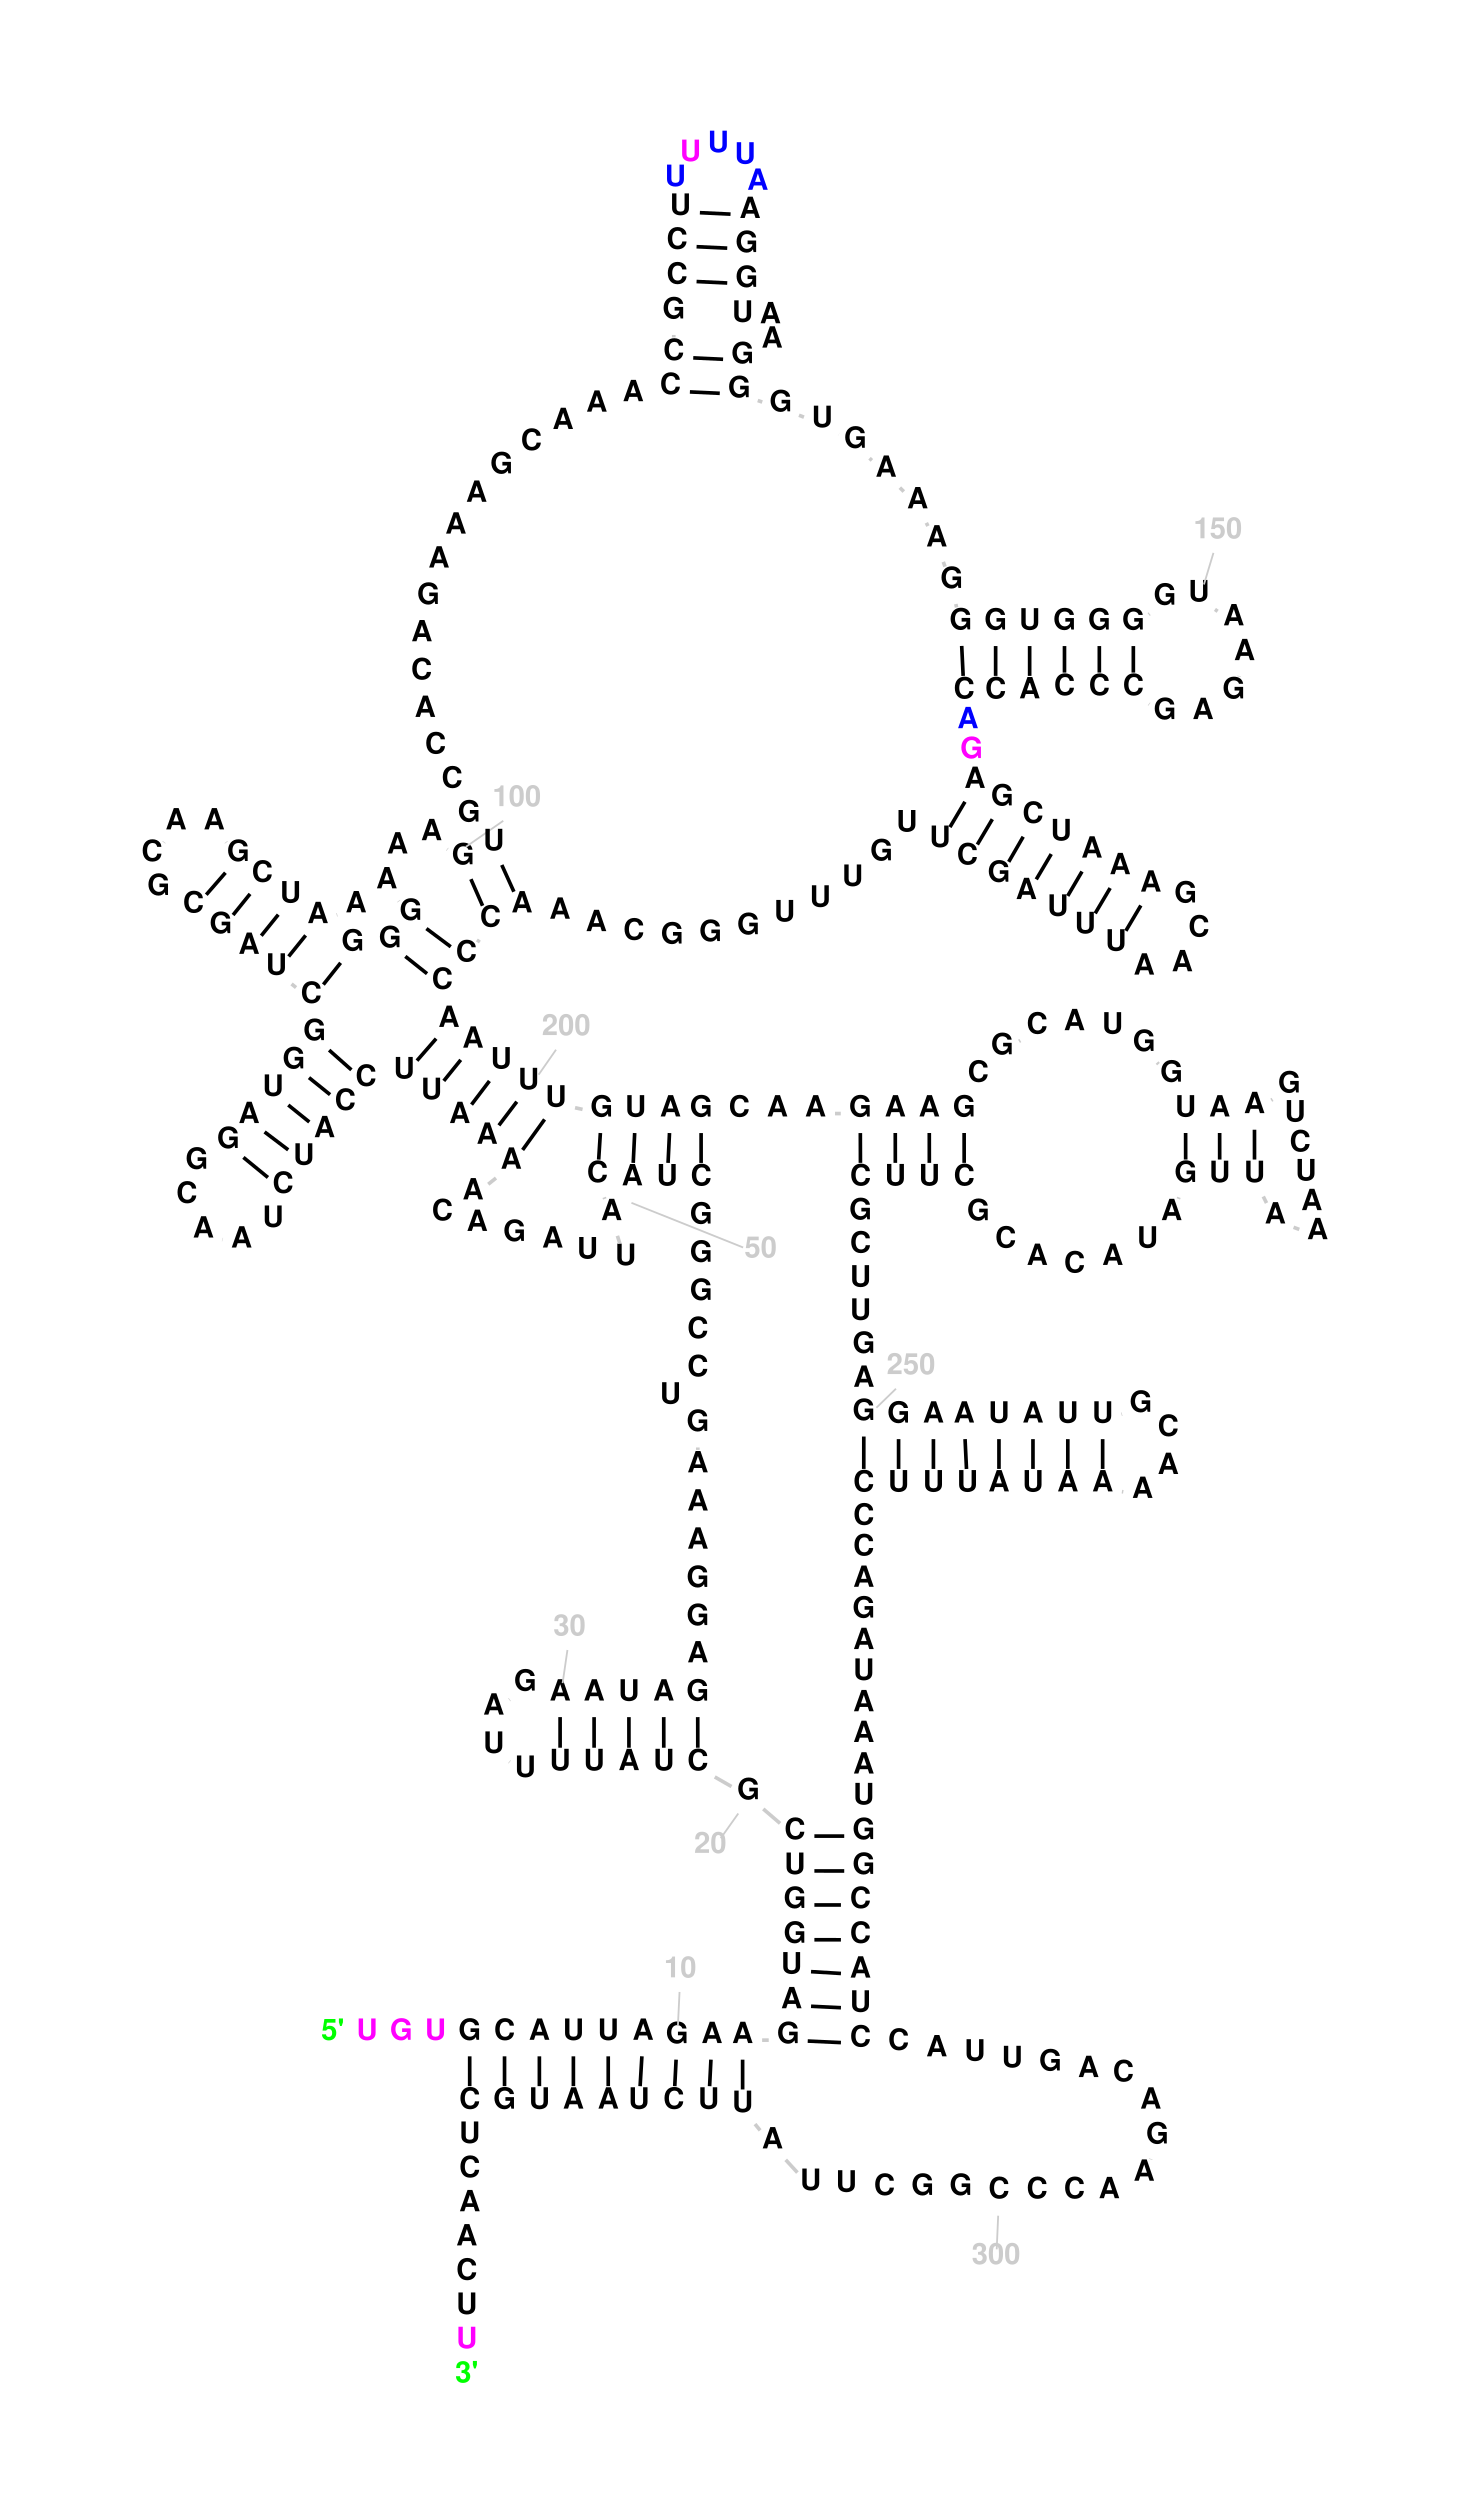
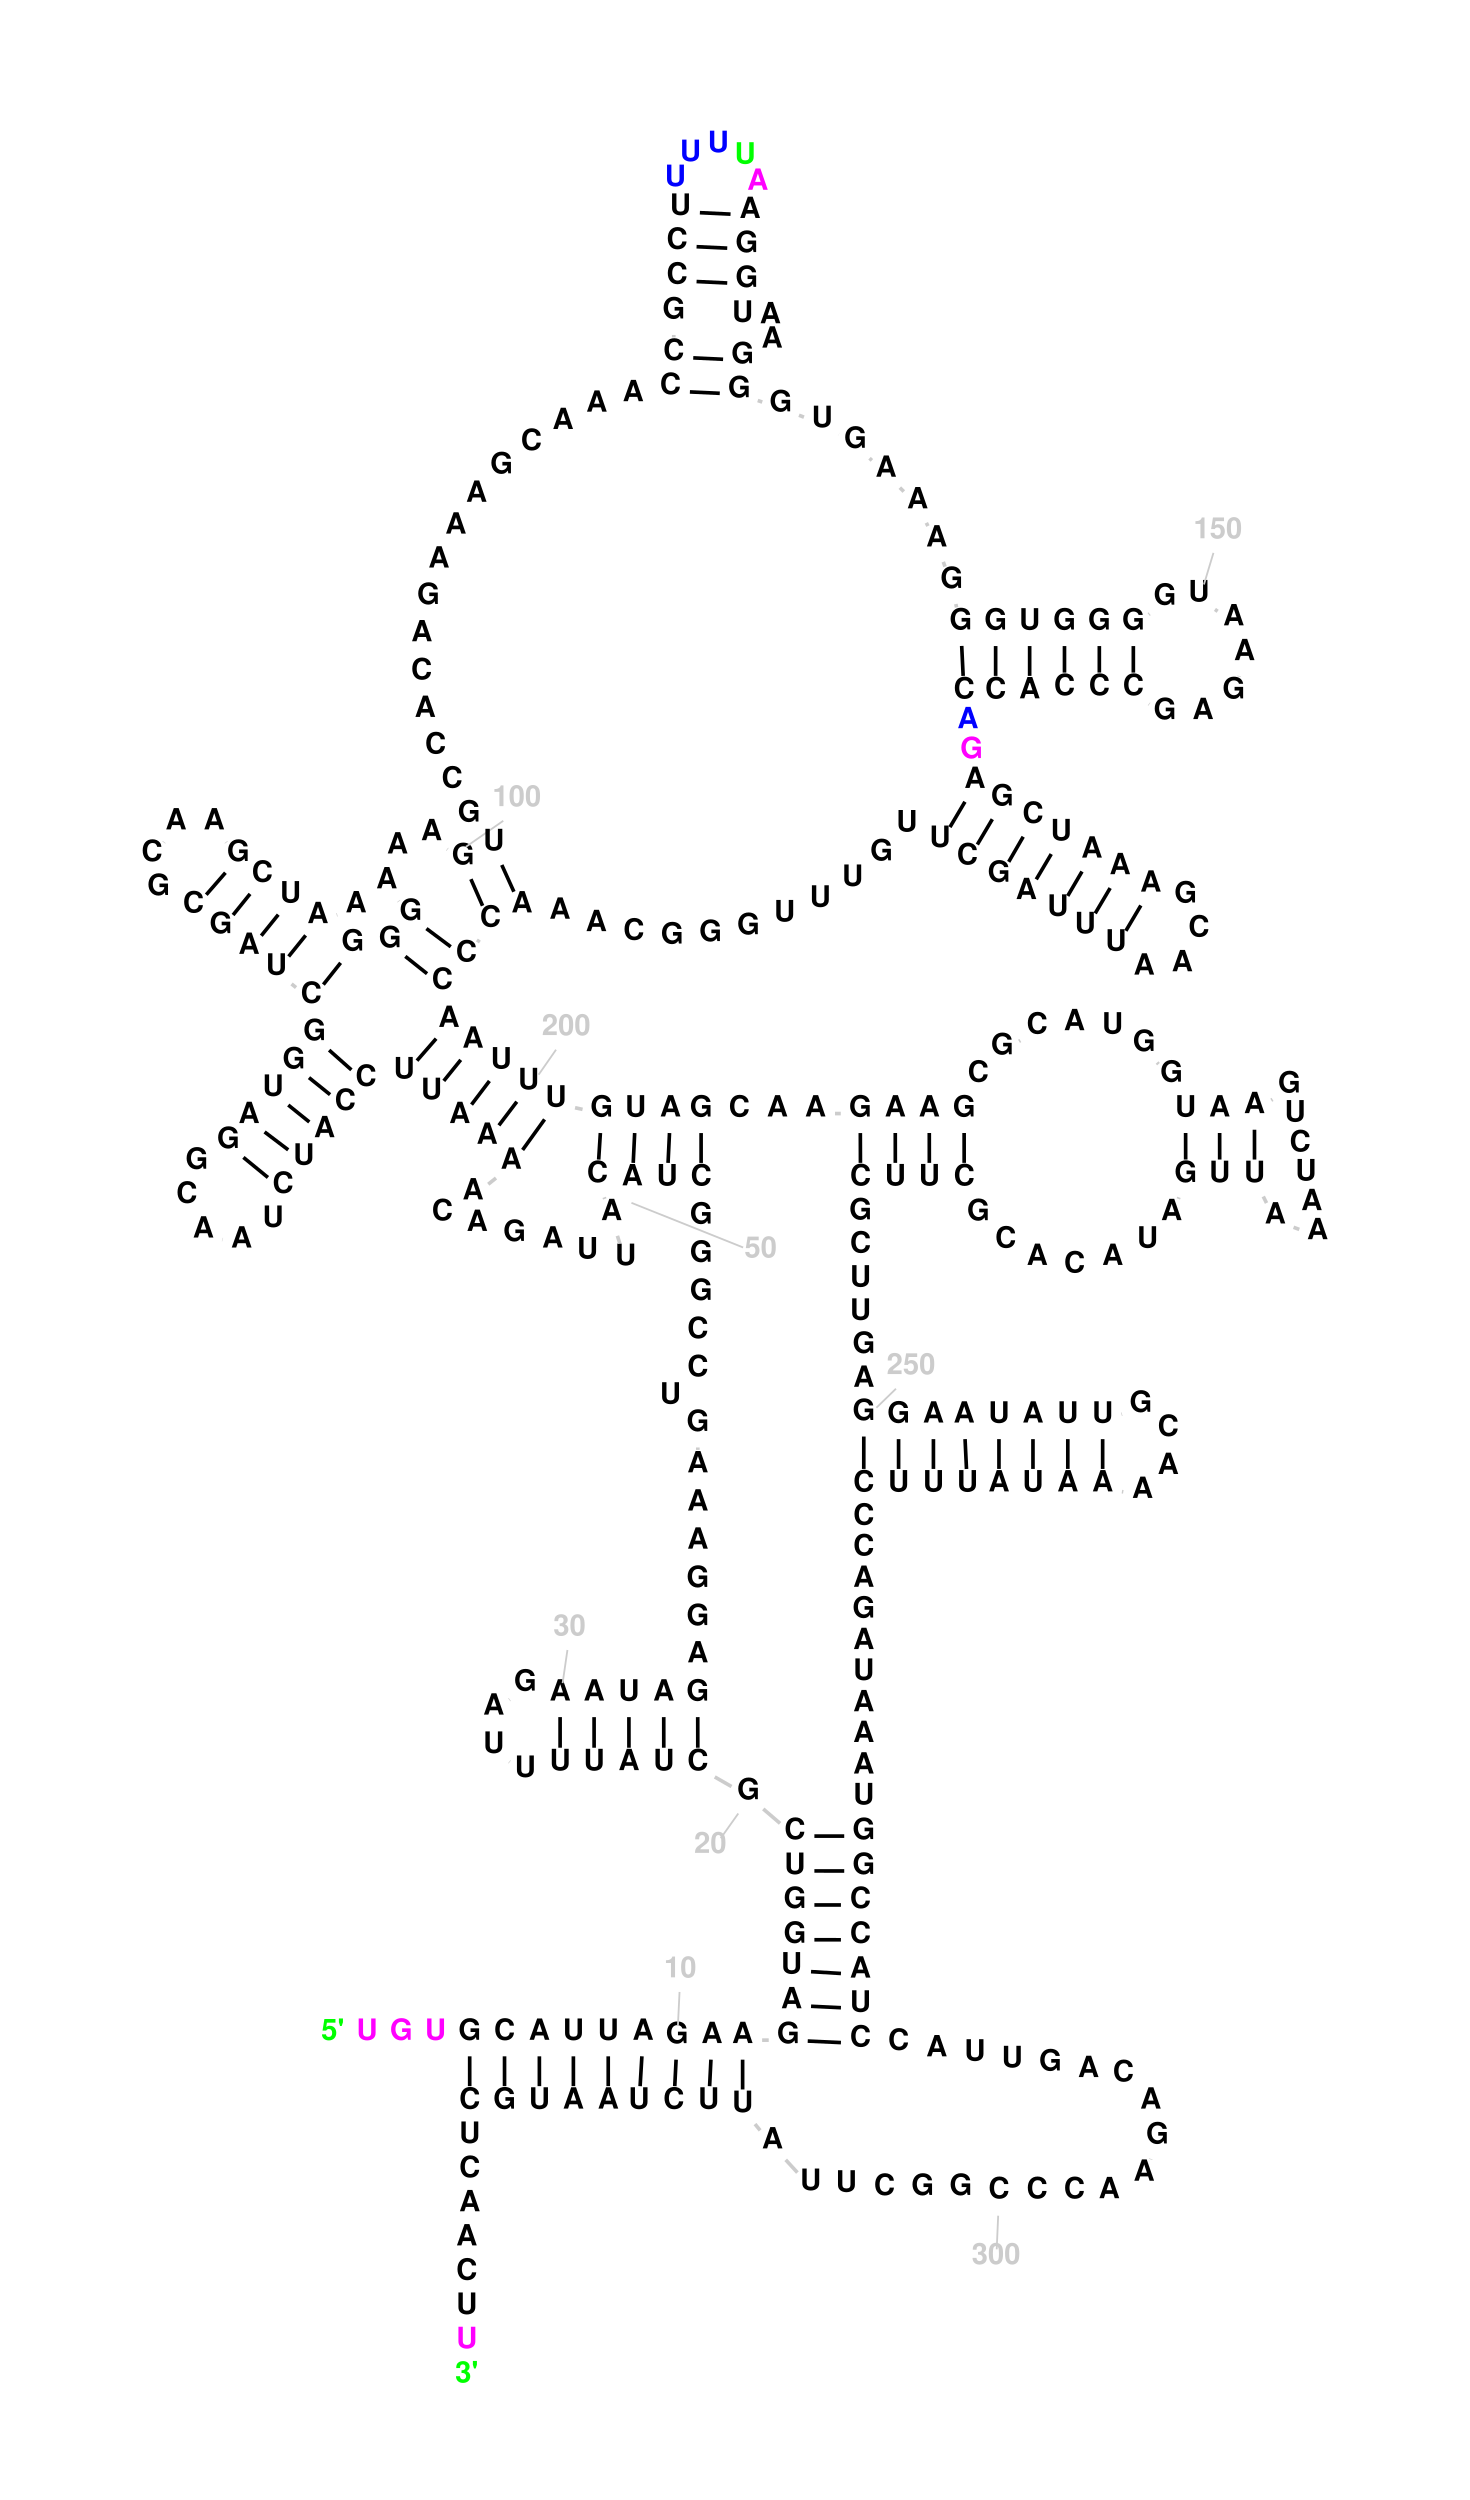
<svg xmlns="http://www.w3.org/2000/svg" width="483.498" height="822.536" style="font-size: 9.628px; font-weight: bold; font-family: Helvetica; ">
  <g>
    <style type="text/css">


text.red {fill: rgb(255, 0, 255); }
text.green {fill: rgb(0, 255, 0); }
text.blue {fill: rgb(0, 0, 255); }
text.black {fill: rgb(0, 0, 0); }
text.gray {fill: rgb(204, 204, 204); }
text.brown {fill: rgb(211.65, 104.55, 30.6); }
text {fill: rgb(0, 0, 0); text-anchor: middle; alignment-baseline: middle; }
circle.red {stroke: rgb(255, 0, 255); fill: none; }
circle.green {stroke: rgb(0, 255, 0); fill: none; }
circle.blue {stroke: rgb(0, 0, 255); fill: none; }
circle.black {stroke: rgb(0, 0, 0); fill: none; }
circle.gray {stroke: rgb(204, 204, 204); fill: none; }
circle.brown {stroke: rgb(211.65, 104.55, 30.6); fill: none; }
line.red {stroke: rgb(255, 0, 255); stroke-width: 1.203; }
line.green {stroke: rgb(0, 255, 0); stroke-width: 1.203; }
line.blue {stroke: rgb(0, 0, 255); stroke-width: 1.203; }
line.black {stroke: rgb(0, 0, 0); stroke-width: 1.203; }
line.gray {stroke: rgb(204, 204, 204); stroke-width: 1.203; }
line.brown {stroke: rgb(211.65, 104.55, 30.6); stroke-width: 1.203; }
line {stroke: rgb(0, 0, 0); }
text.numbering-label {fill: rgb(204, 204, 204);}
line.numbering-line {stroke: rgb(204, 204, 204); stroke-width: 0.602;}
line.predicted {stroke: rgb(0, 0, 0); stroke-dasharray: 2}
.template {visibility:hidden}
polyline {fill:none; stroke-linejoin:round; }
.pseudoknot_segment1 {stroke-linecap:round; stroke-opacity: 0.4; stroke-width:9.628px}
.pseudoknot_segment2 {stroke-linecap:round; stroke-opacity: 0.4; stroke-width:9.628px}
.pseudoknot_connection {stroke-linecap:round; stroke-opacity: 0.2; stroke-width:1.5}

</style>
  </g>
  <g>
    <text x="109.49" y="671.112" class="green">5'</text>
  </g>
  <g>
    <text x="120.751" y="671.112" class="red">U</text>
  </g>
  <g>
    <text x="132.011" y="671.112" class="red">G</text>
  </g>
  <g>
    <text x="143.272" y="671.112" class="red">U</text>
  </g>
  <g>
    <text x="154.532" y="671.112" class="black">G</text>
  </g>
  <g>
    <line x1="154.535" y1="676.568" x2="154.538" y2="686.373" class="black" />
  </g>
  <g>
    <text x="165.996" y="671.112" class="black">C</text>
  </g>
  <g>
    <line x1="165.999" y1="676.568" x2="166.002" y2="686.373" class="black" />
  </g>
  <g>
    <text x="177.459" y="671.112" class="black">A</text>
  </g>
  <g>
    <line x1="177.462" y1="676.568" x2="177.466" y2="686.373" class="black" />
  </g>
  <g>
    <text x="188.65" y="671.112" class="black">U</text>
  </g>
  <g>
    <line x1="188.652" y1="676.568" x2="188.655" y2="686.373" class="black" />
  </g>
  <g>
    <text x="200.114" y="671.112" class="black">U</text>
  </g>
  <g>
    <line x1="200.116" y1="676.568" x2="200.119" y2="686.373" class="black" />
  </g>
  <g>
    <text x="211.577" y="671.112" class="black">A</text>
  </g>
  <g>
    <line x1="211.193" y1="676.556" x2="210.605" y2="686.385" class="black" />
  </g>
  <g>
    <text x="222.768" y="672.203" class="black">G</text>
  </g>
  <g>
    <line x1="222.445" y1="677.651" x2="222.006" y2="686.382" class="black" />
  </g>
  <g>
    <text x="223.81" y="650.565" class="numbering-label sequential">10</text>
  </g>
  <g>
    <text x="223.81" y="650.565" class="numbering-label template">7</text>
  </g>
  <g>
    <line x1="223.046" y1="666.433" x2="223.578" y2="655.379" class="numbering-line sequential" />
  </g>
  <g>
    <line x1="223.046" y1="666.433" x2="223.578" y2="655.379" class="numbering-line template" />
  </g>
  <g>
    <text x="234.232" y="672.203" class="black">A</text>
  </g>
  <g>
    <line x1="233.909" y1="677.651" x2="233.47" y2="686.382" class="black" />
  </g>
  <g>
    <text x="244.331" y="672.203" class="black">A</text>
  </g>
  <g>
    <line x1="244.332" y1="677.659" x2="244.335" y2="687.462" class="black" />
  </g>
  <g>
    <text x="259.342" y="672.203" class="black">G</text>
  </g>
  <g>
    <line x1="265.754" y1="671.537" x2="276.679" y2="672.043" class="black" />
  </g>
  <g>
    <text x="260.434" y="660.74" class="black">A</text>
  </g>
  <g>
    <line x1="266.845" y1="660.088" x2="276.68" y2="660.566" class="black" />
  </g>
  <g>
    <text x="260.434" y="649.276" class="black">U</text>
  </g>
  <g>
    <line x1="266.841" y1="648.702" x2="276.684" y2="649.299" class="black" />
  </g>
  <g>
    <text x="261.526" y="639.176" class="black">G</text>
  </g>
  <g>
    <line x1="267.945" y1="638.217" x2="276.672" y2="638.221" class="black" />
  </g>
  <g>
    <text x="261.526" y="627.714" class="black">G</text>
  </g>
  <g>
    <line x1="267.945" y1="626.754" x2="276.672" y2="626.758" class="black" />
  </g>
  <g>
    <text x="261.526" y="616.523" class="black">U</text>
  </g>
  <g>
    <line x1="267.945" y1="615.564" x2="277.761" y2="615.569" class="black" />
  </g>
  <g>
    <text x="261.526" y="605.058" class="black">C</text>
  </g>
  <g>
    <line x1="267.945" y1="604.099" x2="277.761" y2="604.105" class="black" />
  </g>
  <g>
    <text x="246.241" y="591.958" class="black">G</text>
  </g>
  <g>
    <text x="233.708" y="609.627" class="numbering-label sequential">20</text>
  </g>
  <g>
    <text x="233.708" y="609.627" class="numbering-label template">17</text>
  </g>
  <g>
    <line x1="242.899" y1="596.67" x2="237.123" y2="604.813" class="numbering-line sequential" />
  </g>
  <g>
    <line x1="242.899" y1="596.67" x2="237.123" y2="604.813" class="numbering-line template" />
  </g>
  <g>
    <text x="229.596" y="582.409" class="black">C</text>
  </g>
  <g>
    <line x1="229.583" y1="575.028" x2="229.563" y2="564.951" class="black" />
  </g>
  <g>
    <text x="218.401" y="582.405" class="black">U</text>
  </g>
  <g>
    <line x1="218.392" y1="575.024" x2="218.379" y2="564.951" class="black" />
  </g>
  <g>
    <text x="206.937" y="582.405" class="black">A</text>
  </g>
  <g>
    <line x1="206.931" y1="575.023" x2="206.922" y2="564.951" class="black" />
  </g>
  <g>
    <text x="195.474" y="582.405" class="black">U</text>
  </g>
  <g>
    <line x1="195.471" y1="575.023" x2="195.465" y2="564.951" class="black" />
  </g>
  <g>
    <text x="184.283" y="582.405" class="black">U</text>
  </g>
  <g>
    <line x1="184.283" y1="575.023" x2="184.283" y2="564.951" class="black" />
  </g>
  <g>
    <text x="172.819" y="584.588" class="black">U</text>
  </g>
  <g>
    <text x="162.445" y="576.678" class="black">U</text>
  </g>
  <g>
    <text x="162.445" y="564.126" class="black">A</text>
  </g>
  <g>
    <text x="172.819" y="556.216" class="black">G</text>
  </g>
  <g>
    <text x="184.283" y="559.495" class="black">A</text>
  </g>
  <g>
    <text x="187.388" y="538.056" class="numbering-label sequential">30</text>
  </g>
  <g>
    <text x="187.388" y="538.056" class="numbering-label template">27</text>
  </g>
  <g>
    <line x1="185.111" y1="553.778" x2="186.691" y2="542.87" class="numbering-line sequential" />
  </g>
  <g>
    <line x1="185.111" y1="553.778" x2="186.691" y2="542.87" class="numbering-line template" />
  </g>
  <g>
    <text x="195.462" y="559.495" class="black">A</text>
  </g>
  <g>
    <text x="206.916" y="559.495" class="black">U</text>
  </g>
  <g>
    <text x="218.37" y="559.495" class="black">A</text>
  </g>
  <g>
    <text x="229.55" y="559.495" class="black">G</text>
  </g>
  <g>
    <text x="229.587" y="546.942" class="black">A</text>
  </g>
  <g>
    <text x="229.587" y="534.665" class="black">G</text>
  </g>
  <g>
    <text x="229.587" y="522.112" class="black">G</text>
  </g>
  <g>
    <text x="229.592" y="509.528" class="black">A</text>
  </g>
  <g>
    <text x="229.592" y="496.976" class="black">A</text>
  </g>
  <g>
    <text x="229.592" y="484.423" class="black">A</text>
  </g>
  <g>
    <text x="229.592" y="470.782" class="black">G</text>
  </g>
  <g>
    <text x="220.581" y="461.771" class="black">U</text>
  </g>
  <g>
    <text x="229.592" y="452.761" class="black">C</text>
  </g>
  <g>
    <text x="229.592" y="440.209" class="black">C</text>
  </g>
  <g>
    <text x="230.681" y="427.655" class="black">G</text>
  </g>
  <g>
    <text x="230.681" y="415.103" class="black">G</text>
  </g>
  <g>
    <text x="230.681" y="402.55" class="black">G</text>
  </g>
  <g>
    <text x="230.681" y="389.998" class="black">C</text>
  </g>
  <g>
    <line x1="230.678" y1="382.616" x2="230.675" y2="372.794" class="black" />
  </g>
  <g>
    <text x="219.493" y="389.98" class="black">U</text>
  </g>
  <g>
    <line x1="219.801" y1="382.606" x2="220.273" y2="372.786" class="black" />
  </g>
  <g>
    <text x="208.029" y="389.98" class="black">A</text>
  </g>
  <g>
    <line x1="208.34" y1="382.606" x2="208.817" y2="372.786" class="black" />
  </g>
  <g>
    <text x="250.275" y="413.679" class="numbering-label sequential">50</text>
  </g>
  <g>
    <text x="250.275" y="413.679" class="numbering-label template">47</text>
  </g>
  <g>
    <line x1="207.754" y1="395.75" x2="244.498" y2="410.438" class="numbering-line sequential" />
  </g>
  <g>
    <line x1="207.754" y1="395.75" x2="244.498" y2="410.438" class="numbering-line template" />
  </g>
  <g>
    <text x="196.565" y="388.888" class="black">C</text>
  </g>
  <g>
    <line x1="196.974" y1="381.52" x2="197.531" y2="372.781" class="black" />
  </g>
  <g>
    <text x="201.206" y="401.444" class="black">A</text>
  </g>
  <g>
    <text x="205.848" y="416.186" class="black">U</text>
  </g>
  <g>
    <text x="193.296" y="414.008" class="black">U</text>
  </g>
  <g>
    <text x="181.832" y="410.454" class="black">A</text>
  </g>
  <g>
    <text x="169.279" y="408.276" class="black">G</text>
  </g>
  <g>
    <text x="157.002" y="404.998" class="black">A</text>
  </g>
  <g>
    <text x="145.539" y="401.444" class="black">C</text>
  </g>
  <g>
    <text x="155.638" y="394.622" class="black">A</text>
  </g>
  <g>
    <text x="168.191" y="384.523" class="black">A</text>
  </g>
  <g>
    <line x1="171.941" y1="378.351" x2="179.174" y2="368.306" class="black" />
  </g>
  <g>
    <text x="160.264" y="376.333" class="black">A</text>
  </g>
  <g>
    <line x1="164.141" y1="370.255" x2="170.035" y2="362.48" class="black" />
  </g>
  <g>
    <text x="151.257" y="369.509" class="black">A</text>
  </g>
  <g>
    <line x1="155.134" y1="363.431" x2="161.025" y2="355.66" class="black" />
  </g>
  <g>
    <text x="141.977" y="361.594" class="black">U</text>
  </g>
  <g>
    <line x1="146.007" y1="355.635" x2="151.587" y2="348.719" class="black" />
  </g>
  <g>
    <text x="132.97" y="354.77" class="black">U</text>
  </g>
  <g>
    <line x1="137.188" y1="348.969" x2="143.489" y2="341.741" class="black" />
  </g>
  <g>
    <text x="120.414" y="357.227" class="black">C</text>
  </g>
  <g>
    <line x1="115.613" y1="352.004" x2="108.288" y2="345.503" class="black" />
  </g>
  <g>
    <text x="113.591" y="365.142" class="black">C</text>
  </g>
  <g>
    <line x1="108.595" y1="360.149" x2="101.662" y2="354.558" class="black" />
  </g>
  <g>
    <text x="106.767" y="374.149" class="black">A</text>
  </g>
  <g>
    <line x1="101.771" y1="369.157" x2="94.841" y2="363.568" class="black" />
  </g>
  <g>
    <text x="99.943" y="383.157" class="black">U</text>
  </g>
  <g>
    <line x1="94.827" y1="378.318" x2="87.051" y2="372.425" class="black" />
  </g>
  <g>
    <text x="93.12" y="392.437" class="black">C</text>
  </g>
  <g>
    <line x1="88.153" y1="387.408" x2="80.081" y2="380.799" class="black" />
  </g>
  <g>
    <text x="89.845" y="403.627" class="black">U</text>
  </g>
  <g>
    <text x="79.47" y="410.447" class="black">A</text>
  </g>
  <g>
    <text x="66.917" y="407.17" class="black">A</text>
  </g>
  <g>
    <text x="61.461" y="395.706" class="black">C</text>
  </g>
  <g>
    <text x="64.739" y="384.518" class="black">G</text>
  </g>
  <g>
    <text x="75.114" y="377.696" class="black">G</text>
  </g>
  <g>
    <text x="81.935" y="369.512" class="black">A</text>
  </g>
  <g>
    <text x="89.845" y="360.501" class="black">U</text>
  </g>
  <g>
    <text x="96.666" y="351.491" class="black">G</text>
  </g>
  <g>
    <text x="103.487" y="342.206" class="black">G</text>
  </g>
  <g>
    <text x="102.398" y="329.928" class="black">C</text>
  </g>
  <g>
    <line x1="106.388" y1="323.938" x2="112.064" y2="316.787" class="black" />
  </g>
  <g>
    <text x="90.936" y="320.652" class="black">U</text>
  </g>
  <g>
    <line x1="94.966" y1="314.693" x2="100.56" y2="307.757" class="black" />
  </g>
  <g>
    <text x="81.929" y="313.829" class="black">A</text>
  </g>
  <g>
    <line x1="85.958" y1="307.87" x2="91.551" y2="300.936" class="black" />
  </g>
  <g>
    <text x="72.649" y="307.005" class="black">G</text>
  </g>
  <g>
    <line x1="76.678" y1="301.046" x2="82.265" y2="294.117" class="black" />
  </g>
  <g>
    <text x="63.642" y="300.182" class="black">C</text>
  </g>
  <g>
    <line x1="67.858" y1="294.38" x2="74.168" y2="287.138" class="black" />
  </g>
  <g>
    <text x="52.178" y="294.45" class="black">G</text>
  </g>
  <g>
    <text x="50" y="283.261" class="black">C</text>
  </g>
  <g>
    <text x="57.91" y="272.886" class="black">A</text>
  </g>
  <g>
    <text x="70.454" y="272.886" class="black">A</text>
  </g>
  <g>
    <text x="78.384" y="283.261" class="black">G</text>
  </g>
  <g>
    <text x="86.294" y="290.083" class="black">C</text>
  </g>
  <g>
    <text x="95.58" y="296.903" class="black">U</text>
  </g>
  <g>
    <text x="104.59" y="303.724" class="black">A</text>
  </g>
  <g>
    <text x="117.142" y="300.17" class="black">A</text>
  </g>
  <g>
    <text x="116.054" y="312.722" class="black">G</text>
  </g>
  <g>
    <text x="128.332" y="311.634" class="black">G</text>
  </g>
  <g>
    <line x1="133.355" y1="314.667" x2="140.505" y2="320.354" class="black" />
  </g>
  <g>
    <text x="135.153" y="302.638" class="black">G</text>
  </g>
  <g>
    <line x1="140.295" y1="305.517" x2="148.297" y2="311.497" class="black" />
  </g>
  <g>
    <text x="127.238" y="292.266" class="black">A</text>
  </g>
  <g>
    <text x="130.792" y="280.803" class="black">A</text>
  </g>
  <g>
    <text x="141.98" y="276.436" class="black">A</text>
  </g>
  <g>
    <text x="152.354" y="284.345" class="black">G</text>
  </g>
  <g>
    <line x1="154.934" y1="289.259" x2="158.769" y2="297.999" class="black" />
  </g>
  <g>
    <text x="170.037" y="265.236" class="numbering-label sequential">100</text>
  </g>
  <g>
    <text x="170.037" y="265.236" class="numbering-label template">97</text>
  </g>
  <g>
    <line x1="153.267" y1="278.641" x2="165.582" y2="270.05" class="numbering-line sequential" />
  </g>
  <g>
    <line x1="153.267" y1="278.641" x2="165.582" y2="270.05" class="numbering-line template" />
  </g>
  <g>
    <text x="162.448" y="279.711" class="black">U</text>
  </g>
  <g>
    <line x1="165.096" y1="284.595" x2="169.076" y2="293.386" class="black" />
  </g>
  <g>
    <text x="154.314" y="270.269" class="black">G</text>
  </g>
  <g>
    <text x="148.736" y="259.108" class="black">C</text>
  </g>
  <g>
    <text x="143.296" y="247.881" class="black">C</text>
  </g>
  <g>
    <text x="139.897" y="235.875" class="black">A</text>
  </g>
  <g>
    <text x="138.701" y="223.464" class="black">C</text>
  </g>
  <g>
    <text x="138.786" y="210.994" class="black">A</text>
  </g>
  <g>
    <text x="140.944" y="198.705" class="black">G</text>
  </g>
  <g>
    <text x="144.412" y="186.72" class="black">A</text>
  </g>
  <g>
    <text x="149.981" y="175.555" class="black">A</text>
  </g>
  <g>
    <text x="156.794" y="165.104" class="black">A</text>
  </g>
  <g>
    <text x="165.006" y="155.718" class="black">G</text>
  </g>
  <g>
    <text x="174.829" y="148.024" class="black">C</text>
  </g>
  <g>
    <text x="185.245" y="141.155" class="black">A</text>
  </g>
  <g>
    <text x="196.342" y="135.451" class="black">A</text>
  </g>
  <g>
    <text x="208.328" y="132.002" class="black">A</text>
  </g>
  <g>
    <text x="220.574" y="129.609" class="black">C</text>
  </g>
  <g>
    <line x1="226.986" y1="128.946" x2="236.817" y2="129.406" class="black" />
  </g>
  <g>
    <text x="221.676" y="118.401" class="black">C</text>
  </g>
  <g>
    <line x1="228.087" y1="117.743" x2="237.906" y2="118.211" class="black" />
  </g>
  <g>
    <text x="221.676" y="104.754" class="black">G</text>
  </g>
  <g>
    <text x="222.768" y="93.29" class="black">C</text>
  </g>
  <g>
    <line x1="229.179" y1="92.63" x2="239.271" y2="93.108" class="black" />
  </g>
  <g>
    <text x="222.768" y="81.827" class="black">C</text>
  </g>
  <g>
    <line x1="229.179" y1="81.167" x2="239.271" y2="81.645" class="black" />
  </g>
  <g>
    <text x="223.86" y="70.636" class="black">U</text>
  </g>
  <g>
    <line x1="230.271" y1="69.977" x2="240.359" y2="70.455" class="black" />
  </g>
  <g>
    <text x="222.201" y="61.169" class="blue">U</text>
  </g>
  <g>
-     <text x="227.169" y="52.941" class="red">U</text>
+     <text x="227.169" y="52.941" class="blue">U</text>
  </g>
  <g>
    <text x="236.319" y="50" class="blue">U</text>
  </g>
  <g>
-     <text x="245.15" y="53.793" class="blue">U</text>
-   </g>
-   <g>
-     <text x="249.317" y="62.454" class="blue">A</text>
+     <text x="245.15" y="53.793" class="green">U</text>
+   </g>
+   <g>
+     <text x="249.317" y="62.454" class="red">A</text>
  </g>
  <g>
    <text x="246.77" y="71.722" class="black">A</text>
  </g>
  <g>
    <text x="245.682" y="82.911" class="black">G</text>
  </g>
  <g>
    <text x="245.682" y="94.374" class="black">G</text>
  </g>
  <g>
    <text x="244.317" y="105.838" class="black">U</text>
  </g>
  <g>
    <text x="253.458" y="106.359" class="black">A</text>
  </g>
  <g>
    <text x="254.027" y="114.362" class="black">A</text>
  </g>
  <g>
    <text x="244.317" y="119.479" class="black">G</text>
  </g>
  <g>
    <text x="243.229" y="130.669" class="black">G</text>
  </g>
  <g>
    <text x="256.87" y="135.311" class="black">G</text>
  </g>
  <g>
    <text x="270.512" y="140.493" class="black">U</text>
  </g>
  <g>
    <text x="281.425" y="147.313" class="black">G</text>
  </g>
  <g>
    <text x="291.524" y="156.862" class="black">A</text>
  </g>
  <g>
    <text x="301.899" y="167.238" class="black">A</text>
  </g>
  <g>
    <text x="308.181" y="179.79" class="black">A</text>
  </g>
  <g>
    <text x="313.099" y="193.432" class="black">G</text>
  </g>
  <g>
    <text x="316.102" y="207.074" class="black">G</text>
  </g>
  <g>
    <line x1="316.414" y1="212.522" x2="316.893" y2="222.383" class="black" />
  </g>
  <g>
    <text x="327.578" y="207.108" class="black">G</text>
  </g>
  <g>
    <line x1="327.579" y1="212.564" x2="327.579" y2="222.375" class="black" />
  </g>
  <g>
    <text x="338.769" y="207.108" class="black">U</text>
  </g>
  <g>
    <line x1="338.769" y1="212.564" x2="338.769" y2="222.375" class="black" />
  </g>
  <g>
    <text x="350.233" y="207.108" class="black">G</text>
  </g>
  <g>
    <line x1="350.233" y1="212.564" x2="350.232" y2="221.285" class="black" />
  </g>
  <g>
    <text x="361.696" y="207.108" class="black">G</text>
  </g>
  <g>
    <line x1="361.696" y1="212.564" x2="361.696" y2="221.285" class="black" />
  </g>
  <g>
    <text x="372.887" y="207.108" class="black">G</text>
  </g>
  <g>
    <line x1="372.886" y1="212.564" x2="372.885" y2="221.285" class="black" />
  </g>
  <g>
    <text x="383.259" y="198.92" class="black">G</text>
  </g>
  <g>
    <text x="394.447" y="197.83" class="black">U</text>
  </g>
  <g>
    <text x="400.692" y="177.087" class="numbering-label sequential">150</text>
  </g>
  <g>
    <text x="400.692" y="177.087" class="numbering-label template">146</text>
  </g>
  <g>
    <line x1="396.112" y1="192.298" x2="399.243" y2="181.901" class="numbering-line sequential" />
  </g>
  <g>
    <line x1="396.112" y1="192.298" x2="399.243" y2="181.901" class="numbering-line template" />
  </g>
  <g>
    <text x="405.911" y="205.74" class="black">A</text>
  </g>
  <g>
    <text x="409.465" y="217.203" class="black">A</text>
  </g>
  <g>
    <text x="405.911" y="229.757" class="black">G</text>
  </g>
  <g>
    <text x="395.812" y="236.578" class="black">A</text>
  </g>
  <g>
    <text x="383.259" y="236.578" class="black">G</text>
  </g>
  <g>
    <text x="372.884" y="228.667" class="black">C</text>
  </g>
  <g>
    <text x="361.696" y="228.667" class="black">C</text>
  </g>
  <g>
    <text x="350.232" y="228.667" class="black">C</text>
  </g>
  <g>
    <text x="338.769" y="229.757" class="black">A</text>
  </g>
  <g>
    <text x="327.58" y="229.757" class="black">C</text>
  </g>
  <g>
    <text x="317.205" y="229.757" class="black">C</text>
  </g>
  <g>
    <text x="318.454" y="239.577" class="blue">A</text>
  </g>
  <g>
    <text x="319.637" y="249.404" class="red">G</text>
  </g>
  <g>
    <text x="320.755" y="259.24" class="black">A</text>
  </g>
  <g>
    <line x1="317.484" y1="263.8" x2="312.546" y2="272.136" class="black" />
  </g>
  <g>
    <text x="329.762" y="264.972" class="black">G</text>
  </g>
  <g>
    <line x1="326.492" y1="269.532" x2="321.556" y2="277.867" class="black" />
  </g>
  <g>
    <text x="339.861" y="270.704" class="black">C</text>
  </g>
  <g>
    <line x1="336.649" y1="275.298" x2="331.873" y2="283.565" class="black" />
  </g>
  <g>
    <text x="349.141" y="276.436" class="black">U</text>
  </g>
  <g>
    <line x1="345.872" y1="280.997" x2="340.941" y2="289.33" class="black" />
  </g>
  <g>
    <text x="359.24" y="282.167" class="black">A</text>
  </g>
  <g>
    <line x1="355.995" y1="286.742" x2="351.291" y2="294.772" class="black" />
  </g>
  <g>
    <text x="368.52" y="287.626" class="black">A</text>
  </g>
  <g>
    <line x1="365.252" y1="292.187" x2="360.323" y2="300.518" class="black" />
  </g>
  <g>
    <text x="378.619" y="293.358" class="black">A</text>
  </g>
  <g>
    <line x1="375.351" y1="297.919" x2="370.423" y2="306.25" class="black" />
  </g>
  <g>
    <text x="390.082" y="296.906" class="black">G</text>
  </g>
  <g>
    <text x="394.45" y="308.095" class="black">C</text>
  </g>
  <g>
    <text x="388.993" y="319.558" class="black">A</text>
  </g>
  <g>
    <text x="376.441" y="320.647" class="black">A</text>
  </g>
  <g>
    <text x="367.155" y="312.737" class="black">U</text>
  </g>
  <g>
    <text x="357.055" y="307.005" class="black">U</text>
  </g>
  <g>
    <text x="348.046" y="301.273" class="black">U</text>
  </g>
  <g>
    <text x="337.672" y="295.817" class="black">A</text>
  </g>
  <g>
    <text x="328.661" y="290.085" class="black">G</text>
  </g>
  <g>
    <text x="318.286" y="284.353" class="black">C</text>
  </g>
  <g>
    <text x="309.275" y="278.621" class="black">U</text>
  </g>
  <g>
    <text x="298.367" y="273.517" class="black">U</text>
  </g>
  <g>
    <text x="290.02" y="283.041" class="black">G</text>
  </g>
  <g>
    <text x="280.522" y="291.428" class="black">U</text>
  </g>
  <g>
    <text x="269.87" y="298.275" class="black">U</text>
  </g>
  <g>
    <text x="258.149" y="303.1" class="black">U</text>
  </g>
  <g>
    <text x="246.226" y="307.338" class="black">G</text>
  </g>
  <g>
    <text x="233.763" y="309.605" class="black">G</text>
  </g>
  <g>
    <text x="221.135" y="310.418" class="black">G</text>
  </g>
  <g>
    <text x="208.533" y="309.136" class="black">C</text>
  </g>
  <g>
    <text x="196.19" y="306.355" class="black">A</text>
  </g>
  <g>
    <text x="184.227" y="302.277" class="black">A</text>
  </g>
  <g>
    <text x="171.724" y="300.196" class="black">A</text>
  </g>
  <g>
    <text x="161.349" y="304.839" class="black">C</text>
  </g>
  <g>
    <text x="153.439" y="316.302" class="black">C</text>
  </g>
  <g>
    <text x="145.528" y="325.313" class="black">C</text>
  </g>
  <g>
    <text x="147.707" y="337.866" class="black">A</text>
  </g>
  <g>
    <text x="155.617" y="344.686" class="black">A</text>
  </g>
  <g>
    <text x="164.902" y="351.508" class="black">U</text>
  </g>
  <g>
    <text x="173.912" y="358.328" class="black">U</text>
  </g>
  <g>
    <text x="186.293" y="340.552" class="numbering-label sequential">200</text>
  </g>
  <g>
    <text x="186.293" y="340.552" class="numbering-label template">195</text>
  </g>
  <g>
    <line x1="177.214" y1="353.588" x2="182.94" y2="345.366" class="numbering-line sequential" />
  </g>
  <g>
    <line x1="177.214" y1="353.588" x2="182.94" y2="345.366" class="numbering-line template" />
  </g>
  <g>
    <text x="182.924" y="364.06" class="black">U</text>
  </g>
  <g>
    <text x="197.94" y="367.338" class="black">G</text>
  </g>
  <g>
    <text x="209.128" y="367.338" class="black">U</text>
  </g>
  <g>
    <text x="220.581" y="367.338" class="black">A</text>
  </g>
  <g>
    <text x="230.672" y="367.338" class="black">G</text>
  </g>
  <g>
    <text x="243.222" y="367.338" class="black">C</text>
  </g>
  <g>
    <text x="255.765" y="367.338" class="black">A</text>
  </g>
  <g>
    <text x="268.309" y="367.338" class="black">A</text>
  </g>
  <g>
    <text x="283.041" y="367.338" class="black">G</text>
  </g>
  <g>
    <line x1="283.063" y1="372.794" x2="283.096" y2="382.591" class="black" />
  </g>
  <g>
    <text x="294.552" y="367.326" class="black">A</text>
  </g>
  <g>
    <line x1="294.561" y1="372.782" x2="294.573" y2="382.591" class="black" />
  </g>
  <g>
    <text x="305.743" y="367.326" class="black">A</text>
  </g>
  <g>
    <line x1="305.751" y1="372.782" x2="305.762" y2="382.591" class="black" />
  </g>
  <g>
    <text x="317.207" y="367.326" class="black">G</text>
  </g>
  <g>
    <line x1="317.215" y1="372.782" x2="317.226" y2="382.591" class="black" />
  </g>
  <g>
    <text x="321.847" y="355.862" class="black">C</text>
  </g>
  <g>
    <text x="329.757" y="346.852" class="black">G</text>
  </g>
  <g>
    <text x="341.221" y="340.03" class="black">C</text>
  </g>
  <g>
    <text x="353.498" y="338.942" class="black">A</text>
  </g>
  <g>
    <text x="366.051" y="340.03" class="black">U</text>
  </g>
  <g>
    <text x="376.425" y="345.762" class="black">G</text>
  </g>
  <g>
    <text x="385.436" y="355.862" class="black">G</text>
  </g>
  <g>
    <text x="390.079" y="367.326" class="black">U</text>
  </g>
  <g>
    <line x1="390.087" y1="372.782" x2="390.099" y2="381.502" class="black" />
  </g>
  <g>
    <text x="401.273" y="367.326" class="black">A</text>
  </g>
  <g>
    <line x1="401.28" y1="372.782" x2="401.29" y2="381.501" class="black" />
  </g>
  <g>
    <text x="412.737" y="366.234" class="black">A</text>
  </g>
  <g>
    <line x1="412.743" y1="371.69" x2="412.753" y2="381.501" class="black" />
  </g>
  <g>
    <text x="424.2" y="359.41" class="black">G</text>
  </g>
  <g>
    <text x="426.114" y="368.959" class="black">U</text>
  </g>
  <g>
    <text x="427.753" y="378.784" class="black">C</text>
  </g>
  <g>
    <text x="429.668" y="388.333" class="black">U</text>
  </g>
  <g>
    <text x="431.583" y="398.157" class="black">A</text>
  </g>
  <g>
    <text x="433.498" y="407.707" class="black">A</text>
  </g>
  <g>
    <text x="419.581" y="402.525" class="black">A</text>
  </g>
  <g>
    <text x="412.759" y="388.883" class="black">U</text>
  </g>
  <g>
    <text x="401.297" y="388.883" class="black">U</text>
  </g>
  <g>
    <text x="390.107" y="388.883" class="black">G</text>
  </g>
  <g>
    <text x="385.465" y="401.436" class="black">A</text>
  </g>
  <g>
    <text x="377.555" y="410.446" class="black">U</text>
  </g>
  <g>
    <text x="366.092" y="416.178" class="black">A</text>
  </g>
  <g>
    <text x="353.539" y="418.631" class="black">C</text>
  </g>
  <g>
    <text x="341.261" y="416.178" class="black">A</text>
  </g>
  <g>
    <text x="330.887" y="410.446" class="black">C</text>
  </g>
  <g>
    <text x="321.876" y="401.436" class="black">G</text>
  </g>
  <g>
    <text x="317.234" y="389.972" class="black">C</text>
  </g>
  <g>
    <text x="305.77" y="389.972" class="black">U</text>
  </g>
  <g>
    <text x="294.582" y="389.972" class="black">U</text>
  </g>
  <g>
    <text x="283.118" y="389.972" class="black">C</text>
  </g>
  <g>
    <text x="283.118" y="401.161" class="black">G</text>
  </g>
  <g>
    <text x="283.118" y="412.075" class="black">C</text>
  </g>
  <g>
    <text x="283.118" y="423.262" class="black">U</text>
  </g>
  <g>
    <text x="283.118" y="434.176" class="black">U</text>
  </g>
  <g>
    <text x="284.207" y="445.089" class="black">G</text>
  </g>
  <g>
    <text x="284.207" y="456.278" class="black">A</text>
  </g>
  <g>
    <text x="284.207" y="467.191" class="black">G</text>
  </g>
  <g>
    <line x1="284.201" y1="472.647" x2="284.191" y2="483.306" class="black" />
  </g>
  <g>
    <text x="299.739" y="452.09" class="numbering-label sequential">250</text>
  </g>
  <g>
    <text x="299.739" y="452.09" class="numbering-label template">245</text>
  </g>
  <g>
    <line x1="288.349" y1="463.164" x2="294.788" y2="456.904" class="numbering-line sequential" />
  </g>
  <g>
    <line x1="288.349" y1="463.164" x2="294.788" y2="456.904" class="numbering-line template" />
  </g>
  <g>
    <text x="295.644" y="468.042" class="black">G</text>
  </g>
  <g>
    <line x1="295.645" y1="473.498" x2="295.648" y2="483.306" class="black" />
  </g>
  <g>
    <text x="307.108" y="468.042" class="black">A</text>
  </g>
  <g>
    <line x1="307.109" y1="473.498" x2="307.111" y2="483.306" class="black" />
  </g>
  <g>
    <text x="317.207" y="468.042" class="black">A</text>
  </g>
  <g>
    <line x1="317.517" y1="473.49" x2="317.991" y2="483.314" class="black" />
  </g>
  <g>
    <text x="328.67" y="468.042" class="black">U</text>
  </g>
  <g>
    <line x1="328.671" y1="473.498" x2="328.674" y2="483.306" class="black" />
  </g>
  <g>
    <text x="339.861" y="468.042" class="black">A</text>
  </g>
  <g>
    <line x1="339.862" y1="473.498" x2="339.863" y2="483.306" class="black" />
  </g>
  <g>
    <text x="351.324" y="468.042" class="black">U</text>
  </g>
  <g>
    <line x1="351.325" y1="473.498" x2="351.326" y2="483.306" class="black" />
  </g>
  <g>
    <text x="362.788" y="468.042" class="black">U</text>
  </g>
  <g>
    <line x1="362.789" y1="473.498" x2="362.789" y2="483.306" class="black" />
  </g>
  <g>
    <text x="375.343" y="464.494" class="black">G</text>
  </g>
  <g>
    <text x="384.354" y="472.403" class="black">C</text>
  </g>
  <g>
    <text x="384.354" y="484.956" class="black">A</text>
  </g>
  <g>
    <text x="375.916" y="492.847" class="black">A</text>
  </g>
  <g>
    <text x="362.79" y="490.688" class="black">A</text>
  </g>
  <g>
    <text x="351.327" y="490.688" class="black">A</text>
  </g>
  <g>
    <text x="339.864" y="490.688" class="black">U</text>
  </g>
  <g>
    <text x="328.675" y="490.688" class="black">A</text>
  </g>
  <g>
    <text x="318.301" y="490.688" class="black">U</text>
  </g>
  <g>
    <text x="307.112" y="490.688" class="black">U</text>
  </g>
  <g>
    <text x="295.649" y="490.688" class="black">U</text>
  </g>
  <g>
    <text x="284.185" y="490.688" class="black">C</text>
  </g>
  <g>
    <text x="284.185" y="501.601" class="black">C</text>
  </g>
  <g>
    <text x="284.18" y="511.713" class="black">C</text>
  </g>
  <g>
    <text x="284.18" y="522.087" class="black">A</text>
  </g>
  <g>
    <text x="284.18" y="532.187" class="black">G</text>
  </g>
  <g>
    <text x="284.18" y="542.561" class="black">A</text>
  </g>
  <g>
    <text x="284.18" y="552.661" class="black">U</text>
  </g>
  <g>
    <text x="284.18" y="563.035" class="black">A</text>
  </g>
  <g>
    <text x="284.18" y="573.134" class="black">A</text>
  </g>
  <g>
    <text x="284.18" y="583.51" class="black">A</text>
  </g>
  <g>
    <text x="284.18" y="593.608" class="black">U</text>
  </g>
  <g>
    <text x="284.18" y="605.072" class="black">G</text>
  </g>
  <g>
    <text x="284.18" y="616.536" class="black">G</text>
  </g>
  <g>
    <text x="283.091" y="627.724" class="black">C</text>
  </g>
  <g>
    <text x="283.091" y="639.188" class="black">C</text>
  </g>
  <g>
    <text x="283.091" y="650.651" class="black">A</text>
  </g>
  <g>
    <text x="283.091" y="661.84" class="black">U</text>
  </g>
  <g>
    <text x="283.091" y="673.303" class="black">C</text>
  </g>
  <g>
    <text x="295.644" y="674.387" class="black">C</text>
  </g>
  <g>
    <text x="308.199" y="676.571" class="black">A</text>
  </g>
  <g>
    <text x="320.753" y="677.936" class="black">U</text>
  </g>
  <g>
    <text x="333.029" y="680.113" class="black">U</text>
  </g>
  <g>
    <text x="345.582" y="681.203" class="black">G</text>
  </g>
  <g>
    <text x="358.136" y="683.381" class="black">A</text>
  </g>
  <g>
    <text x="369.599" y="684.744" class="black">C</text>
  </g>
  <g>
    <text x="378.61" y="693.755" class="black">A</text>
  </g>
  <g>
    <text x="380.788" y="705.218" class="black">G</text>
  </g>
  <g>
    <text x="376.419" y="717.496" class="black">A</text>
  </g>
  <g>
    <text x="364.957" y="723.228" class="black">A</text>
  </g>
  <g>
    <text x="353.493" y="723.228" class="black">C</text>
  </g>
  <g>
    <text x="341.215" y="723.228" class="black">C</text>
  </g>
  <g>
    <text x="328.662" y="723.228" class="black">C</text>
  </g>
  <g>
    <text x="327.723" y="744.87" class="numbering-label sequential">300</text>
  </g>
  <g>
    <text x="327.723" y="744.87" class="numbering-label template">295</text>
  </g>
  <g>
    <line x1="328.412" y1="728.999" x2="327.932" y2="740.056" class="numbering-line sequential" />
  </g>
  <g>
    <line x1="328.412" y1="728.999" x2="327.932" y2="740.056" class="numbering-line template" />
  </g>
  <g>
    <text x="316.11" y="722.139" class="black">G</text>
  </g>
  <g>
    <text x="303.557" y="722.139" class="black">G</text>
  </g>
  <g>
    <text x="291.004" y="722.139" class="black">C</text>
  </g>
  <g>
    <text x="278.452" y="721.05" class="black">U</text>
  </g>
  <g>
    <text x="266.712" y="720.499" class="black">U</text>
  </g>
  <g>
    <text x="254.16" y="706.857" class="black">A</text>
  </g>
  <g>
    <text x="244.336" y="694.844" class="black">U</text>
  </g>
  <g>
    <text x="233.147" y="693.755" class="black">U</text>
  </g>
  <g>
    <text x="221.683" y="693.755" class="black">C</text>
  </g>
  <g>
    <text x="210.221" y="693.755" class="black">U</text>
  </g>
  <g>
    <text x="200.121" y="693.755" class="black">A</text>
  </g>
  <g>
    <text x="188.657" y="693.755" class="black">A</text>
  </g>
  <g>
    <text x="177.469" y="693.755" class="black">U</text>
  </g>
  <g>
    <text x="166.005" y="693.755" class="black">G</text>
  </g>
  <g>
    <text x="154.541" y="693.755" class="black">C</text>
  </g>
  <g>
    <text x="154.541" y="705.015" class="black">U</text>
  </g>
  <g>
    <text x="154.541" y="716.276" class="black">C</text>
  </g>
  <g>
    <text x="154.541" y="727.536" class="black">A</text>
  </g>
  <g>
    <text x="153.568" y="738.755" class="black">A</text>
  </g>
  <g>
    <text x="153.568" y="750.015" class="black">C</text>
  </g>
  <g>
    <text x="153.568" y="761.276" class="black">U</text>
  </g>
  <g>
    <text x="153.568" y="772.536" class="red">U</text>
  </g>
  <g>
    <text x="153.568" y="783.797" class="green">3'</text>
  </g>
  <g>
    <line x1="250.75" y1="671.24" x2="252.923" y2="671.24" class="gray" />
  </g>
  <g>
    <line x1="256.652" y1="599.918" x2="251.115" y2="595.172" class="gray" />
  </g>
  <g>
    <line x1="240.674" y1="587.801" x2="235.163" y2="584.64" class="gray" />
  </g>
  <g>
    <line x1="167.715" y1="579.733" x2="167.549" y2="579.607" class="gray" />
  </g>
  <g>
    <line x1="167.549" y1="559.271" x2="167.715" y2="559.145" class="gray" />
  </g>
  <g>
    <line x1="229.592" y1="477.041" x2="229.592" y2="476.238" class="gray" />
  </g>
  <g>
    <line x1="198.79" y1="393.946" x2="198.981" y2="394.461" class="gray" />
  </g>
  <g>
    <line x1="203.134" y1="406.603" x2="203.92" y2="409.101" class="gray" />
  </g>
  <g>
    <line x1="160.639" y1="389.636" x2="163.19" y2="387.583" class="gray" />
  </g>
  <g>
    <line x1="73.26" y1="407.863" x2="73.127" y2="407.828" class="gray" />
  </g>
  <g>
    <line x1="97.409" y1="324.927" x2="95.925" y2="323.727" class="gray" />
  </g>
  <g>
    <line x1="53.892" y1="277.194" x2="54.018" y2="277.027" class="gray" />
  </g>
  <g>
    <line x1="74.352" y1="277.023" x2="74.486" y2="277.199" class="gray" />
  </g>
  <g>
    <line x1="110.766" y1="301.012" x2="110.966" y2="300.956" class="gray" />
  </g>
  <g>
    <line x1="131.259" y1="296.573" x2="131.132" y2="296.406" class="gray" />
  </g>
  <g>
    <line x1="147.084" y1="279.365" x2="147.25" y2="279.491" class="gray" />
  </g>
  <g>
    <line x1="221.676" y1="111.019" x2="221.676" y2="110.21" class="gray" />
  </g>
  <g>
    <line x1="249.305" y1="131.774" x2="250.794" y2="132.28" class="gray" />
  </g>
  <g>
    <line x1="262.87" y1="136.627" x2="264.512" y2="137.251" class="gray" />
  </g>
  <g>
    <line x1="275.955" y1="142.932" x2="275.982" y2="142.948" class="gray" />
  </g>
  <g>
    <line x1="286.089" y1="150.76" x2="286.86" y2="151.489" class="gray" />
  </g>
  <g>
    <line x1="296.062" y1="160.438" x2="297.361" y2="161.736" class="gray" />
  </g>
  <g>
    <line x1="304.772" y1="172.015" x2="305.308" y2="173.087" class="gray" />
  </g>
  <g>
    <line x1="310.358" y1="184.865" x2="310.922" y2="186.431" class="gray" />
  </g>
  <g>
    <line x1="314.479" y1="198.738" x2="314.722" y2="199.843" class="gray" />
  </g>
  <g>
    <line x1="377.925" y1="202.168" x2="378.221" y2="201.934" class="gray" />
  </g>
  <g>
    <line x1="399.73" y1="200.512" x2="400.628" y2="201.132" class="gray" />
  </g>
  <g>
    <line x1="407.717" y1="222.416" x2="407.659" y2="222.618" class="gray" />
  </g>
  <g>
    <line x1="378.155" y1="231.723" x2="377.988" y2="231.596" class="gray" />
  </g>
  <g>
    <line x1="157.704" y1="309.159" x2="157.084" y2="310.056" class="gray" />
  </g>
  <g>
    <line x1="189.195" y1="364.466" x2="191.669" y2="365.006" class="gray" />
  </g>
  <g>
    <line x1="274.728" y1="366.375" x2="276.622" y2="366.375" class="gray" />
  </g>
  <g>
    <line x1="335.273" y1="342.607" x2="335.705" y2="342.349" class="gray" />
  </g>
  <g>
    <line x1="380.698" y1="349.589" x2="381.163" y2="350.11" class="gray" />
  </g>
  <g>
    <line x1="418.252" y1="361.988" x2="418.685" y2="361.73" class="gray" />
  </g>
  <g>
    <line x1="427.483" y1="404.504" x2="425.596" y2="403.802" class="gray" />
  </g>
  <g>
    <line x1="416.71" y1="395.821" x2="415.63" y2="393.661" class="gray" />
  </g>
  <g>
    <line x1="387.881" y1="393.94" x2="387.691" y2="394.453" class="gray" />
  </g>
  <g>
    <line x1="368.965" y1="465.334" x2="369.166" y2="465.277" class="gray" />
  </g>
  <g>
    <line x1="369.583" y1="490.842" x2="369.123" y2="490.767" class="gray" />
  </g>
  <g>
    <line x1="378.636" y1="710.302" x2="378.571" y2="710.486" class="gray" />
  </g>
  <g>
    <line x1="262.366" y1="714.813" x2="258.506" y2="710.617" class="gray" />
  </g>
  <g>
    <line x1="250.097" y1="700.925" x2="248.399" y2="698.85" class="gray" />
  </g>
</svg>
